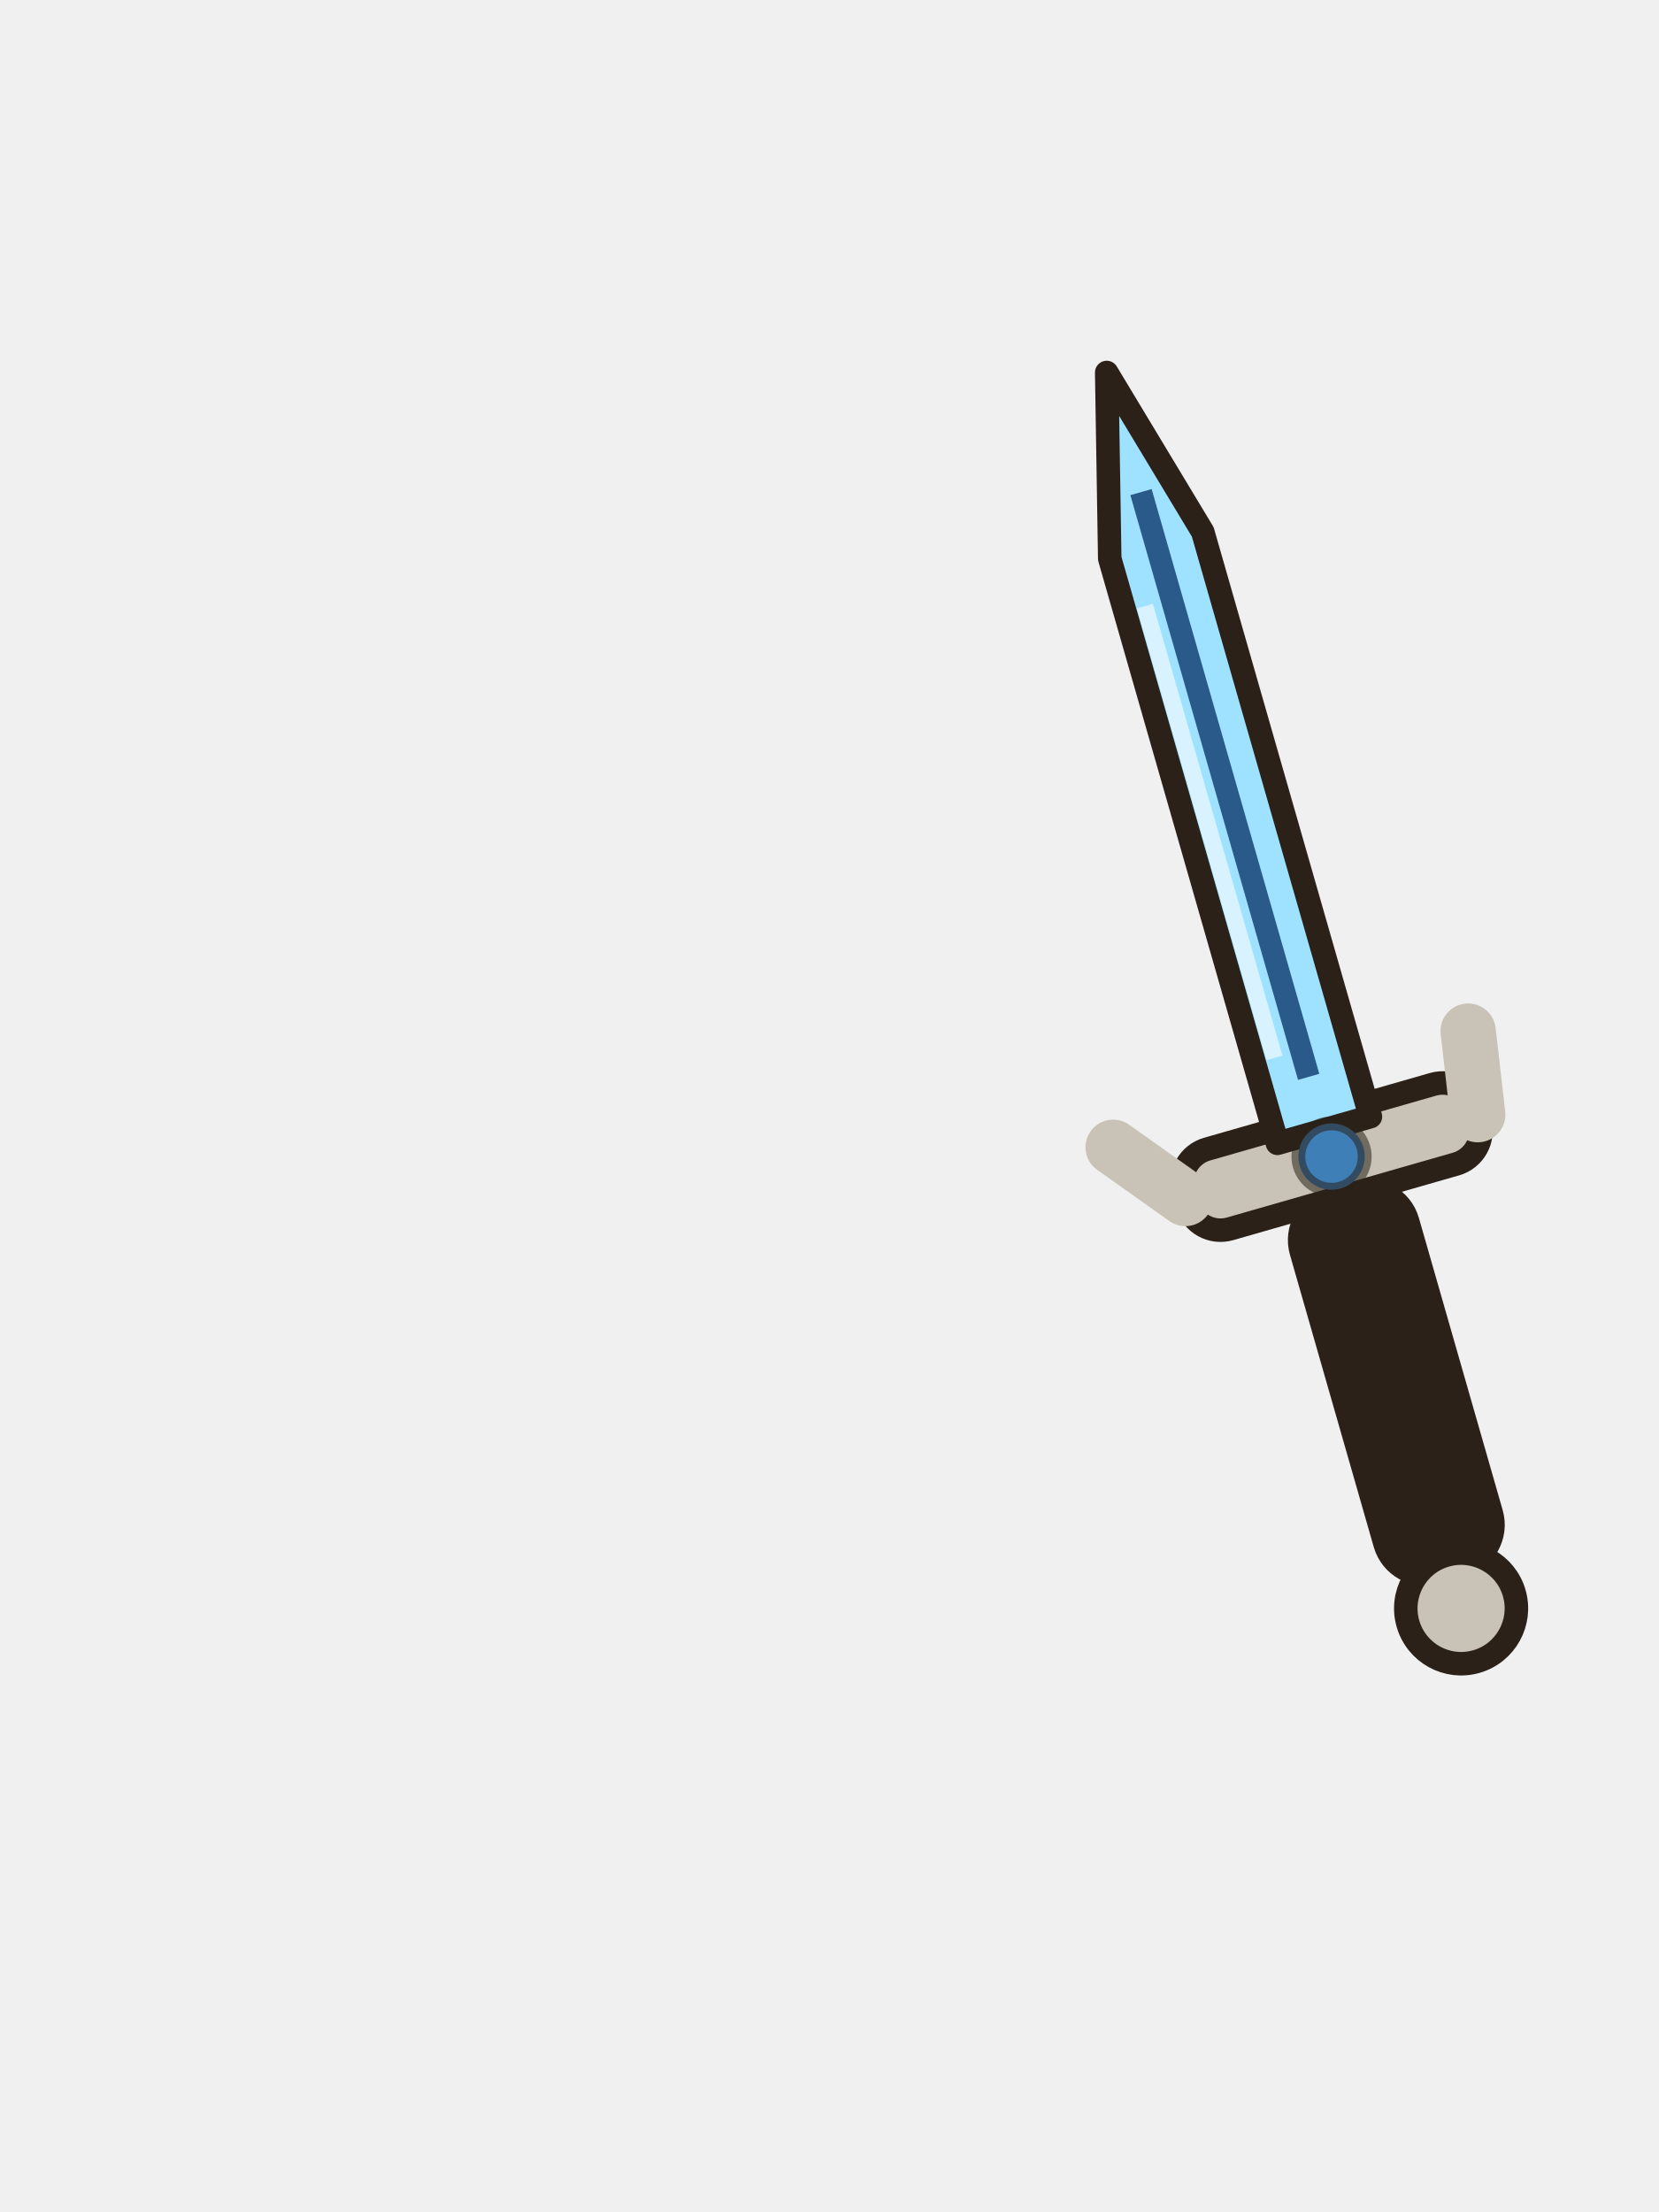
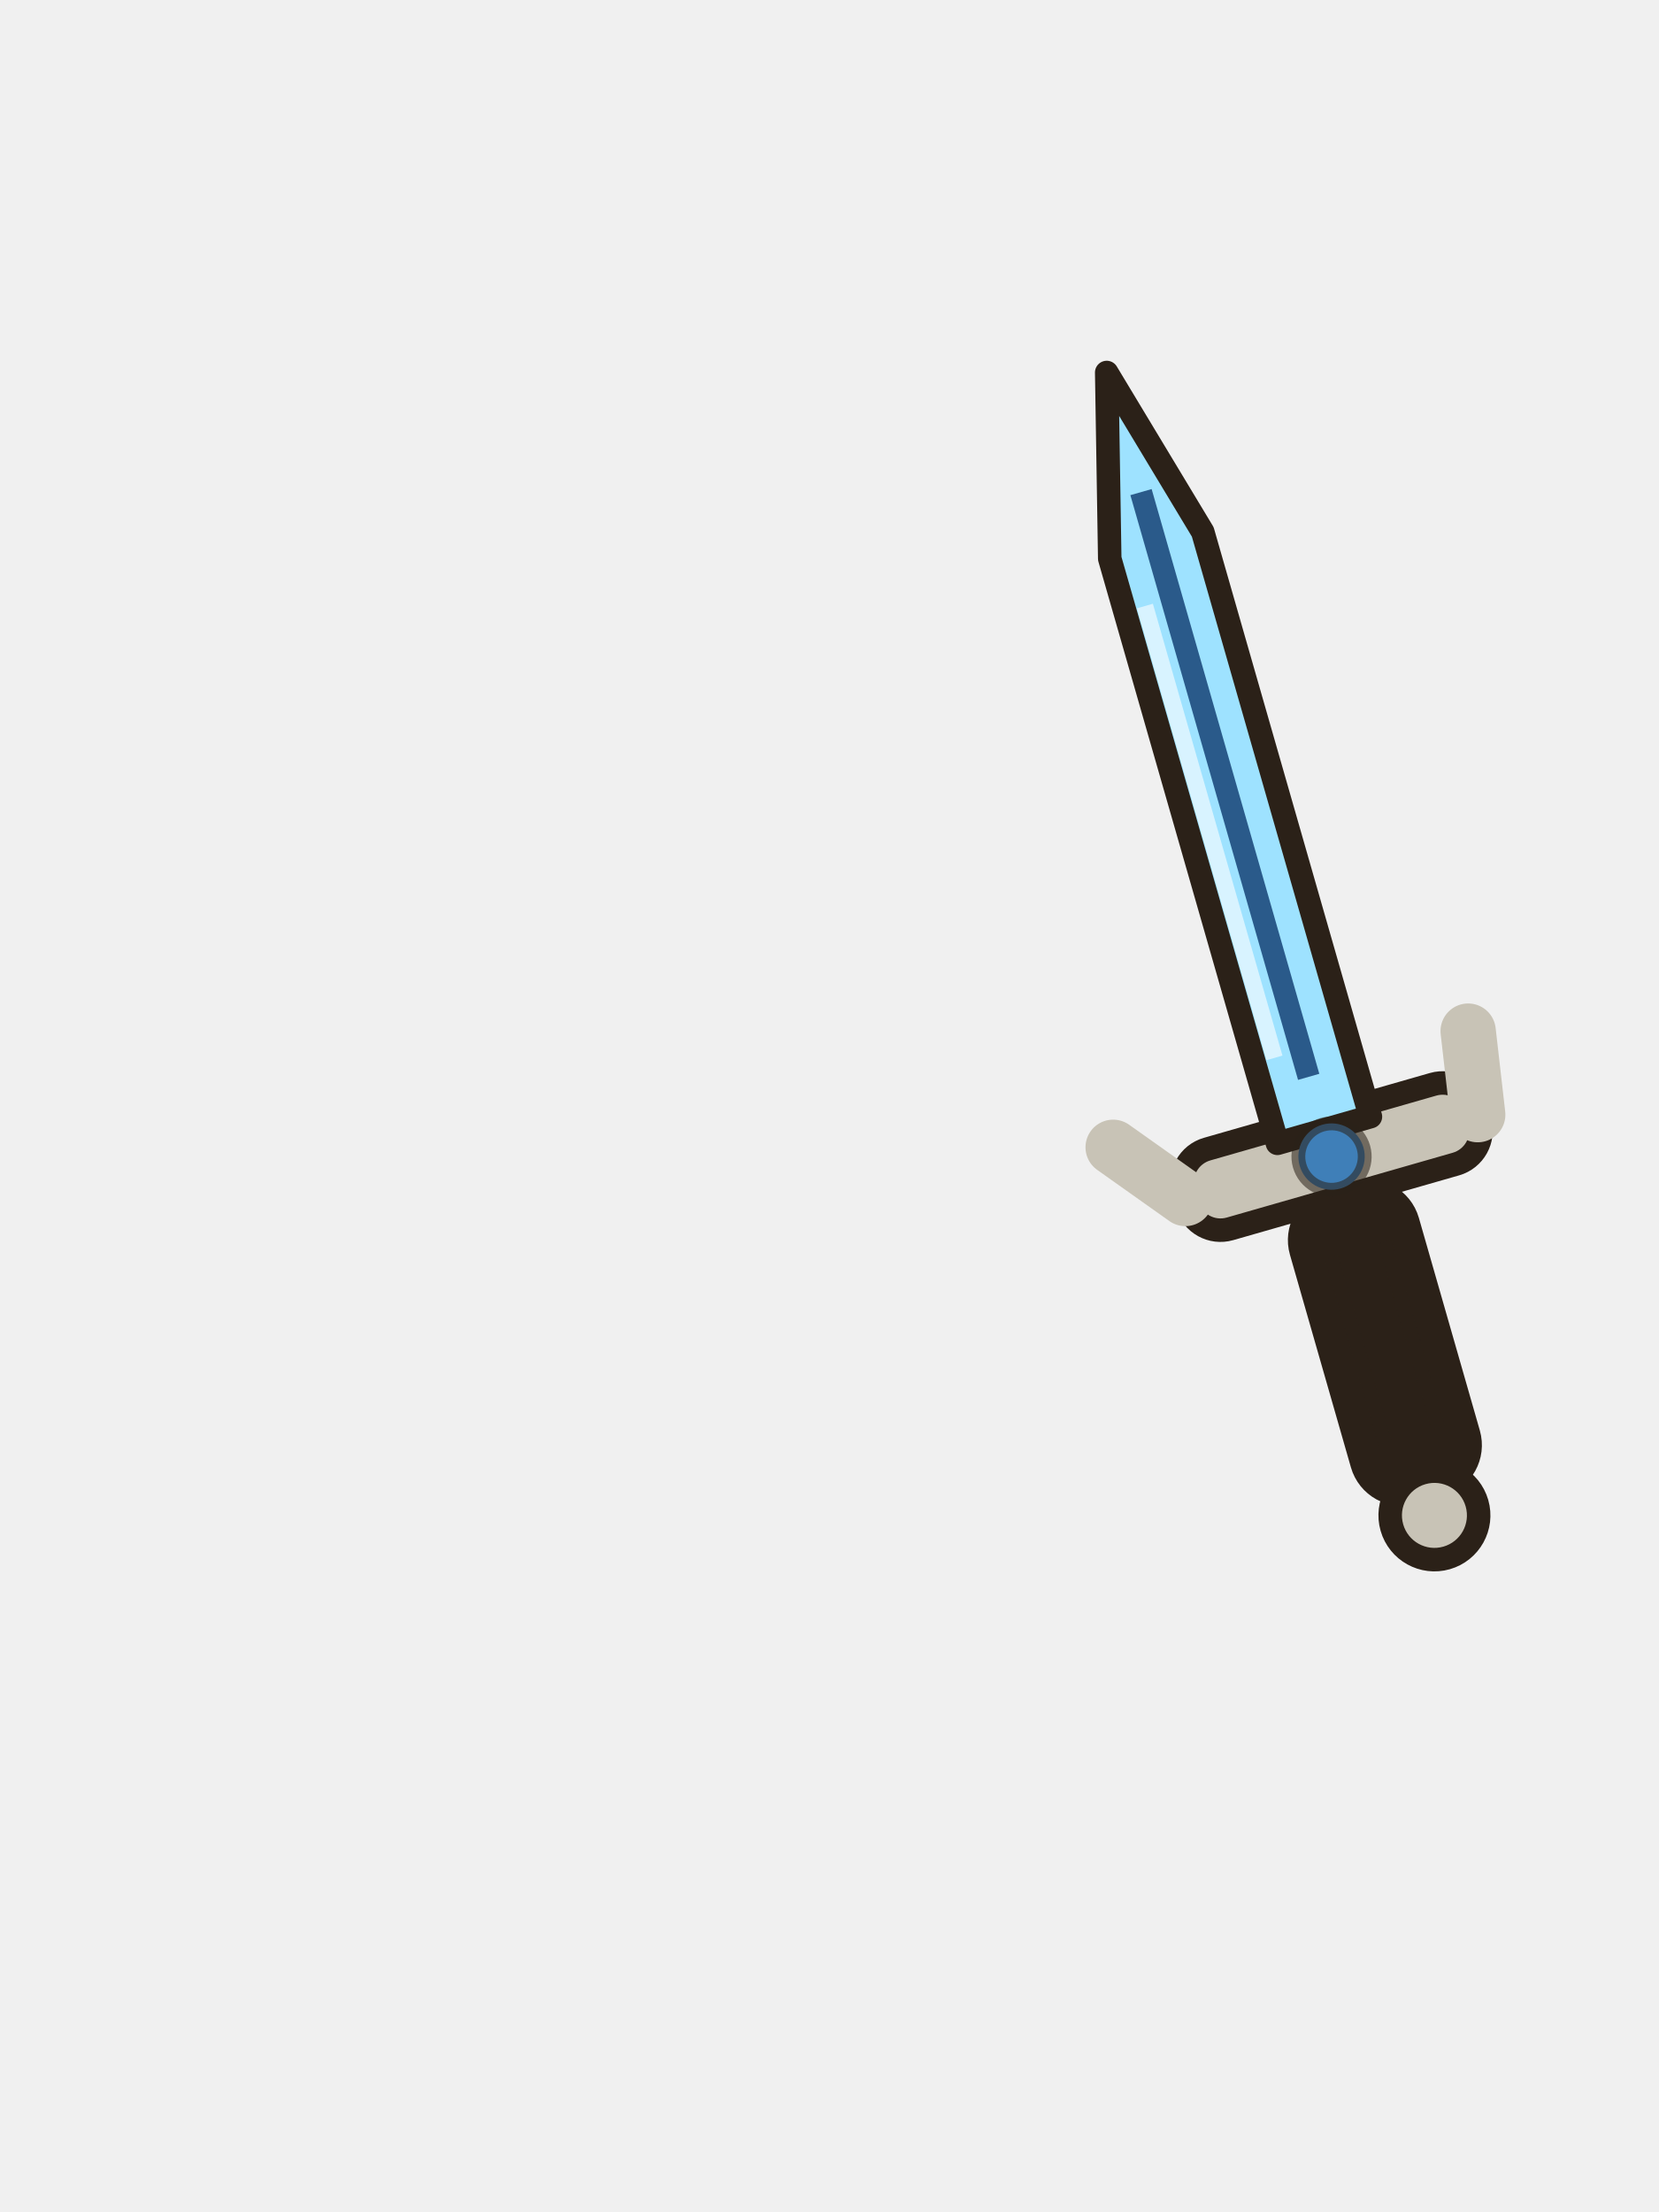
<svg xmlns="http://www.w3.org/2000/svg" width="120" height="160" viewBox="0 0 120 160">
  <g transform="rotate(-16 101 100)">
-     <rect x="97" y="86" width="8" height="28" rx="3" fill="#2b2118" stroke="#2b2118" stroke-width="1.7" stroke-linejoin="round" stroke-linecap="round" />
-     <path d="M99,90 v20 M103,90 v20" stroke="#2b2118" stroke-width="1" opacity=".45" />
-     <circle cx="101" cy="117" r="4" fill="#c8c3b6" stroke="#2b2118" stroke-width="1.7" stroke-linejoin="round" stroke-linecap="round" />
+     <rect x="97" y="86" width="8" height="22" rx="3" fill="#2b2118" stroke="#2b2118" stroke-width="1.7" stroke-linejoin="round" stroke-linecap="round" />
+     <path d="M99,90 v14 M103,90 v14" stroke="#2b2118" stroke-width="1" opacity=".45" />
+     <circle cx="101" cy="110" r="3.2" fill="#c8c3b6" stroke="#2b2118" stroke-width="1.7" stroke-linejoin="round" stroke-linecap="round" />
    <rect x="90" y="80" width="22" height="6" rx="2.5" fill="#c8c3b6" stroke="#2b2118" stroke-width="1.7" stroke-linejoin="round" stroke-linecap="round" />
    <path d="M90,83 l-4,-5 M112,83 l1,-6" stroke="#c8c3b6" stroke-width="4" stroke-linecap="round" />
    <path d="M97.5,81 v-44 l3.5,-13 l3.5,13 v44z" fill="#9ee2ff" stroke="#2b2118" stroke-width="1.7" stroke-linejoin="round" stroke-linecap="round" />
    <path d="M101,77 v-44" stroke="#2a5a8a" stroke-width="1.6" />
    <path d="M99,75 v-34" stroke="#fff" stroke-width="1.2" opacity=".6" />
    <circle cx="101" cy="83" r="2.4" fill="#3f7fb8" stroke="#2b2118" stroke-width="1" stroke-opacity=".55" stroke-linejoin="round" stroke-linecap="round" />
  </g>
</svg>
